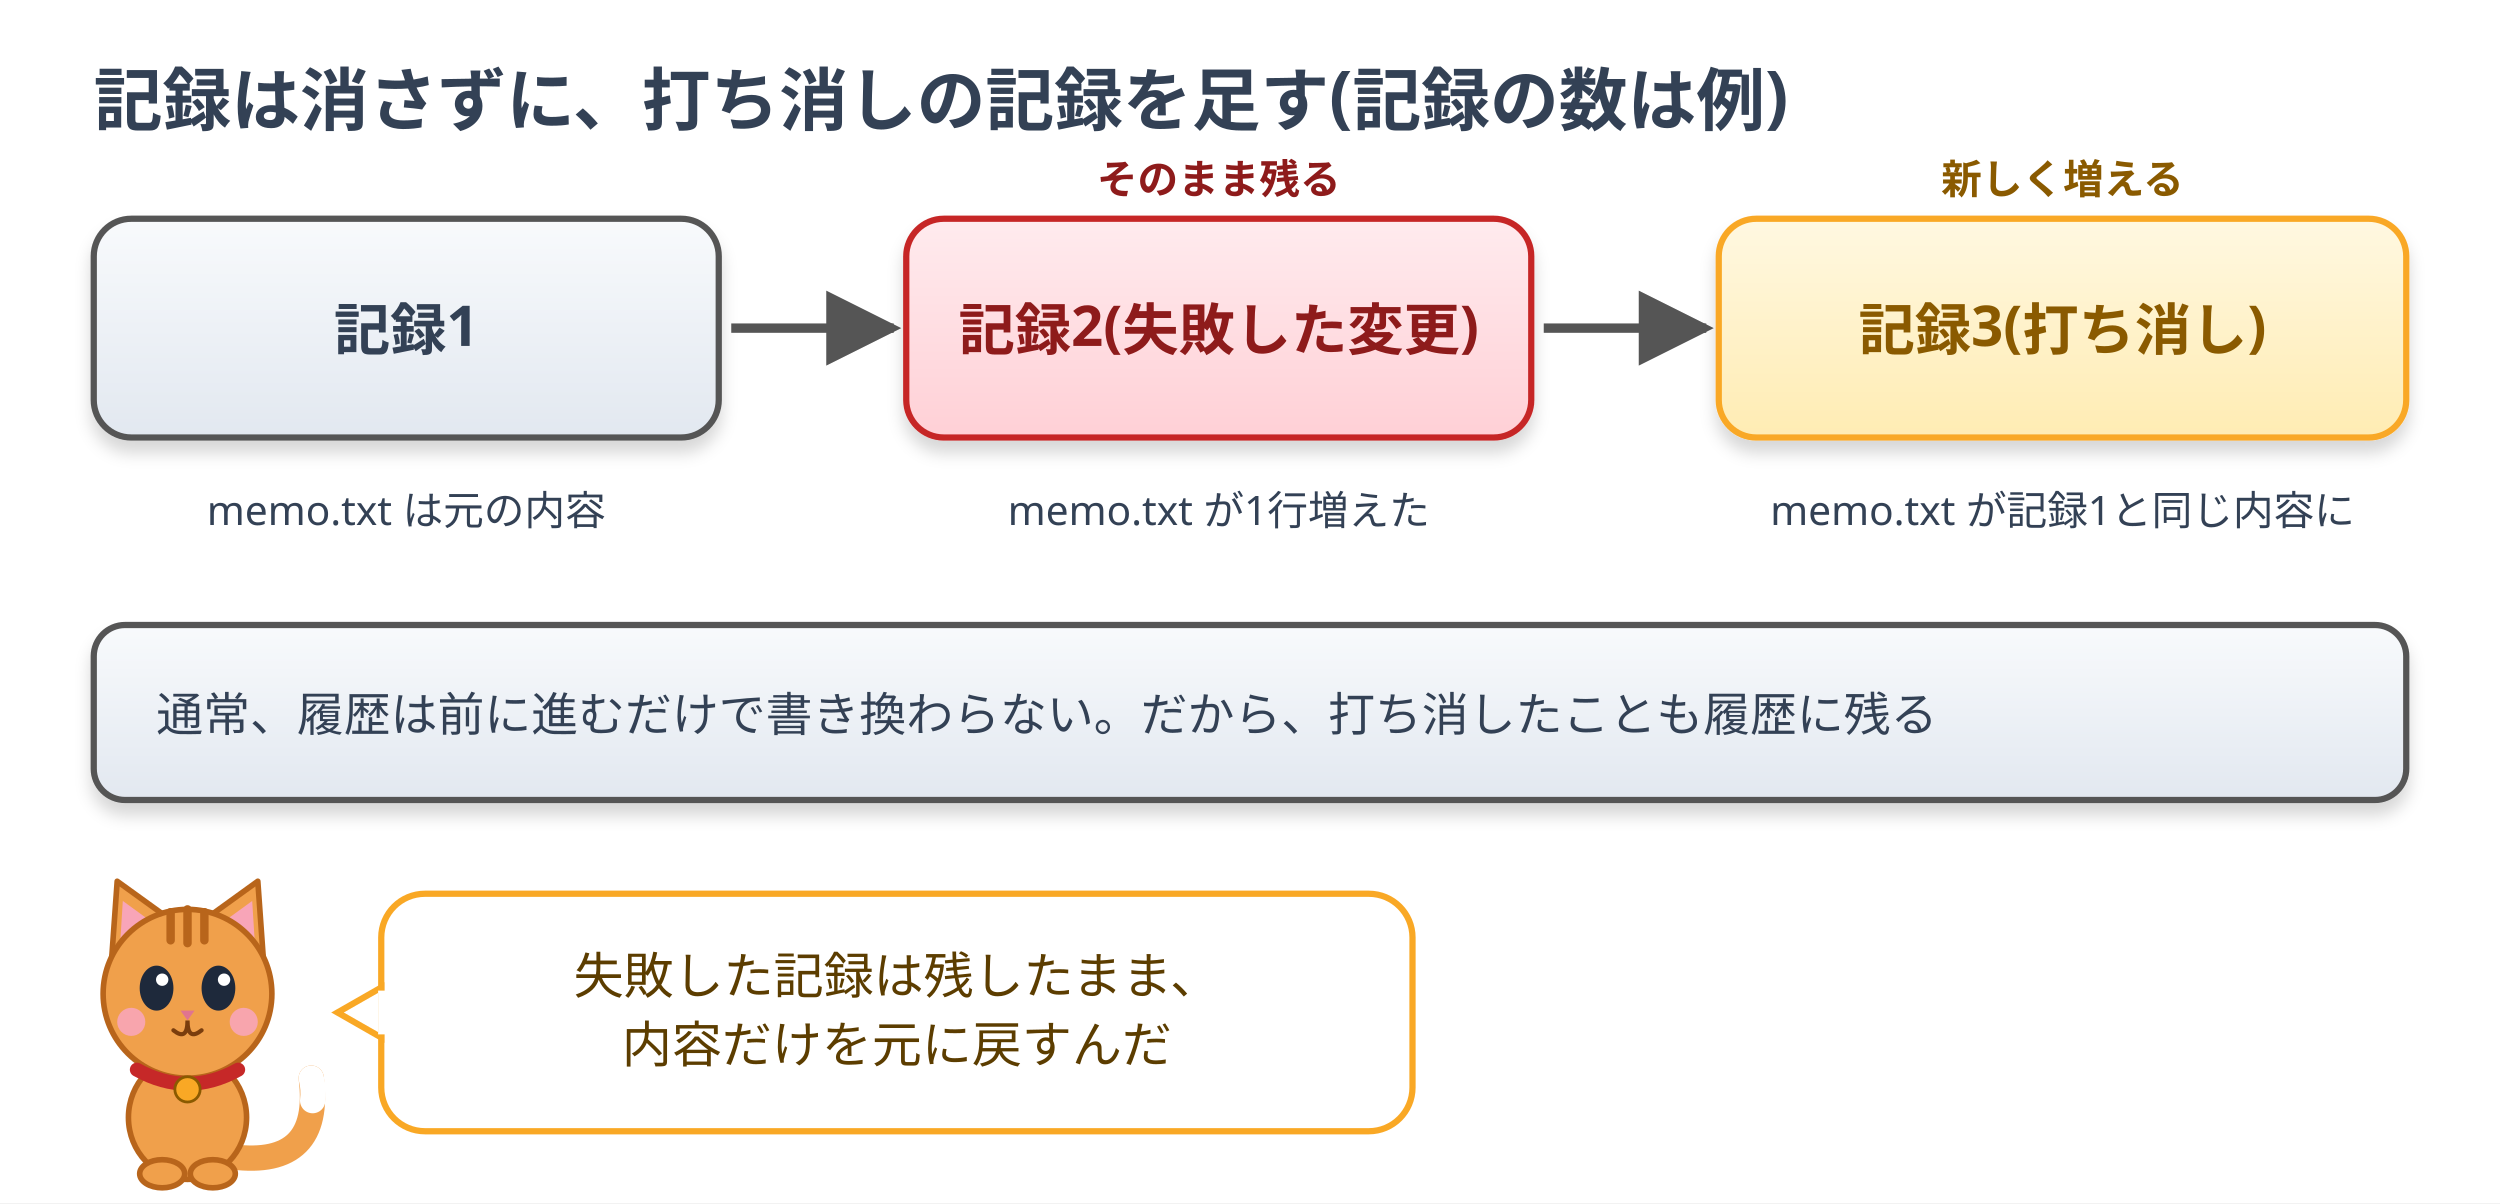
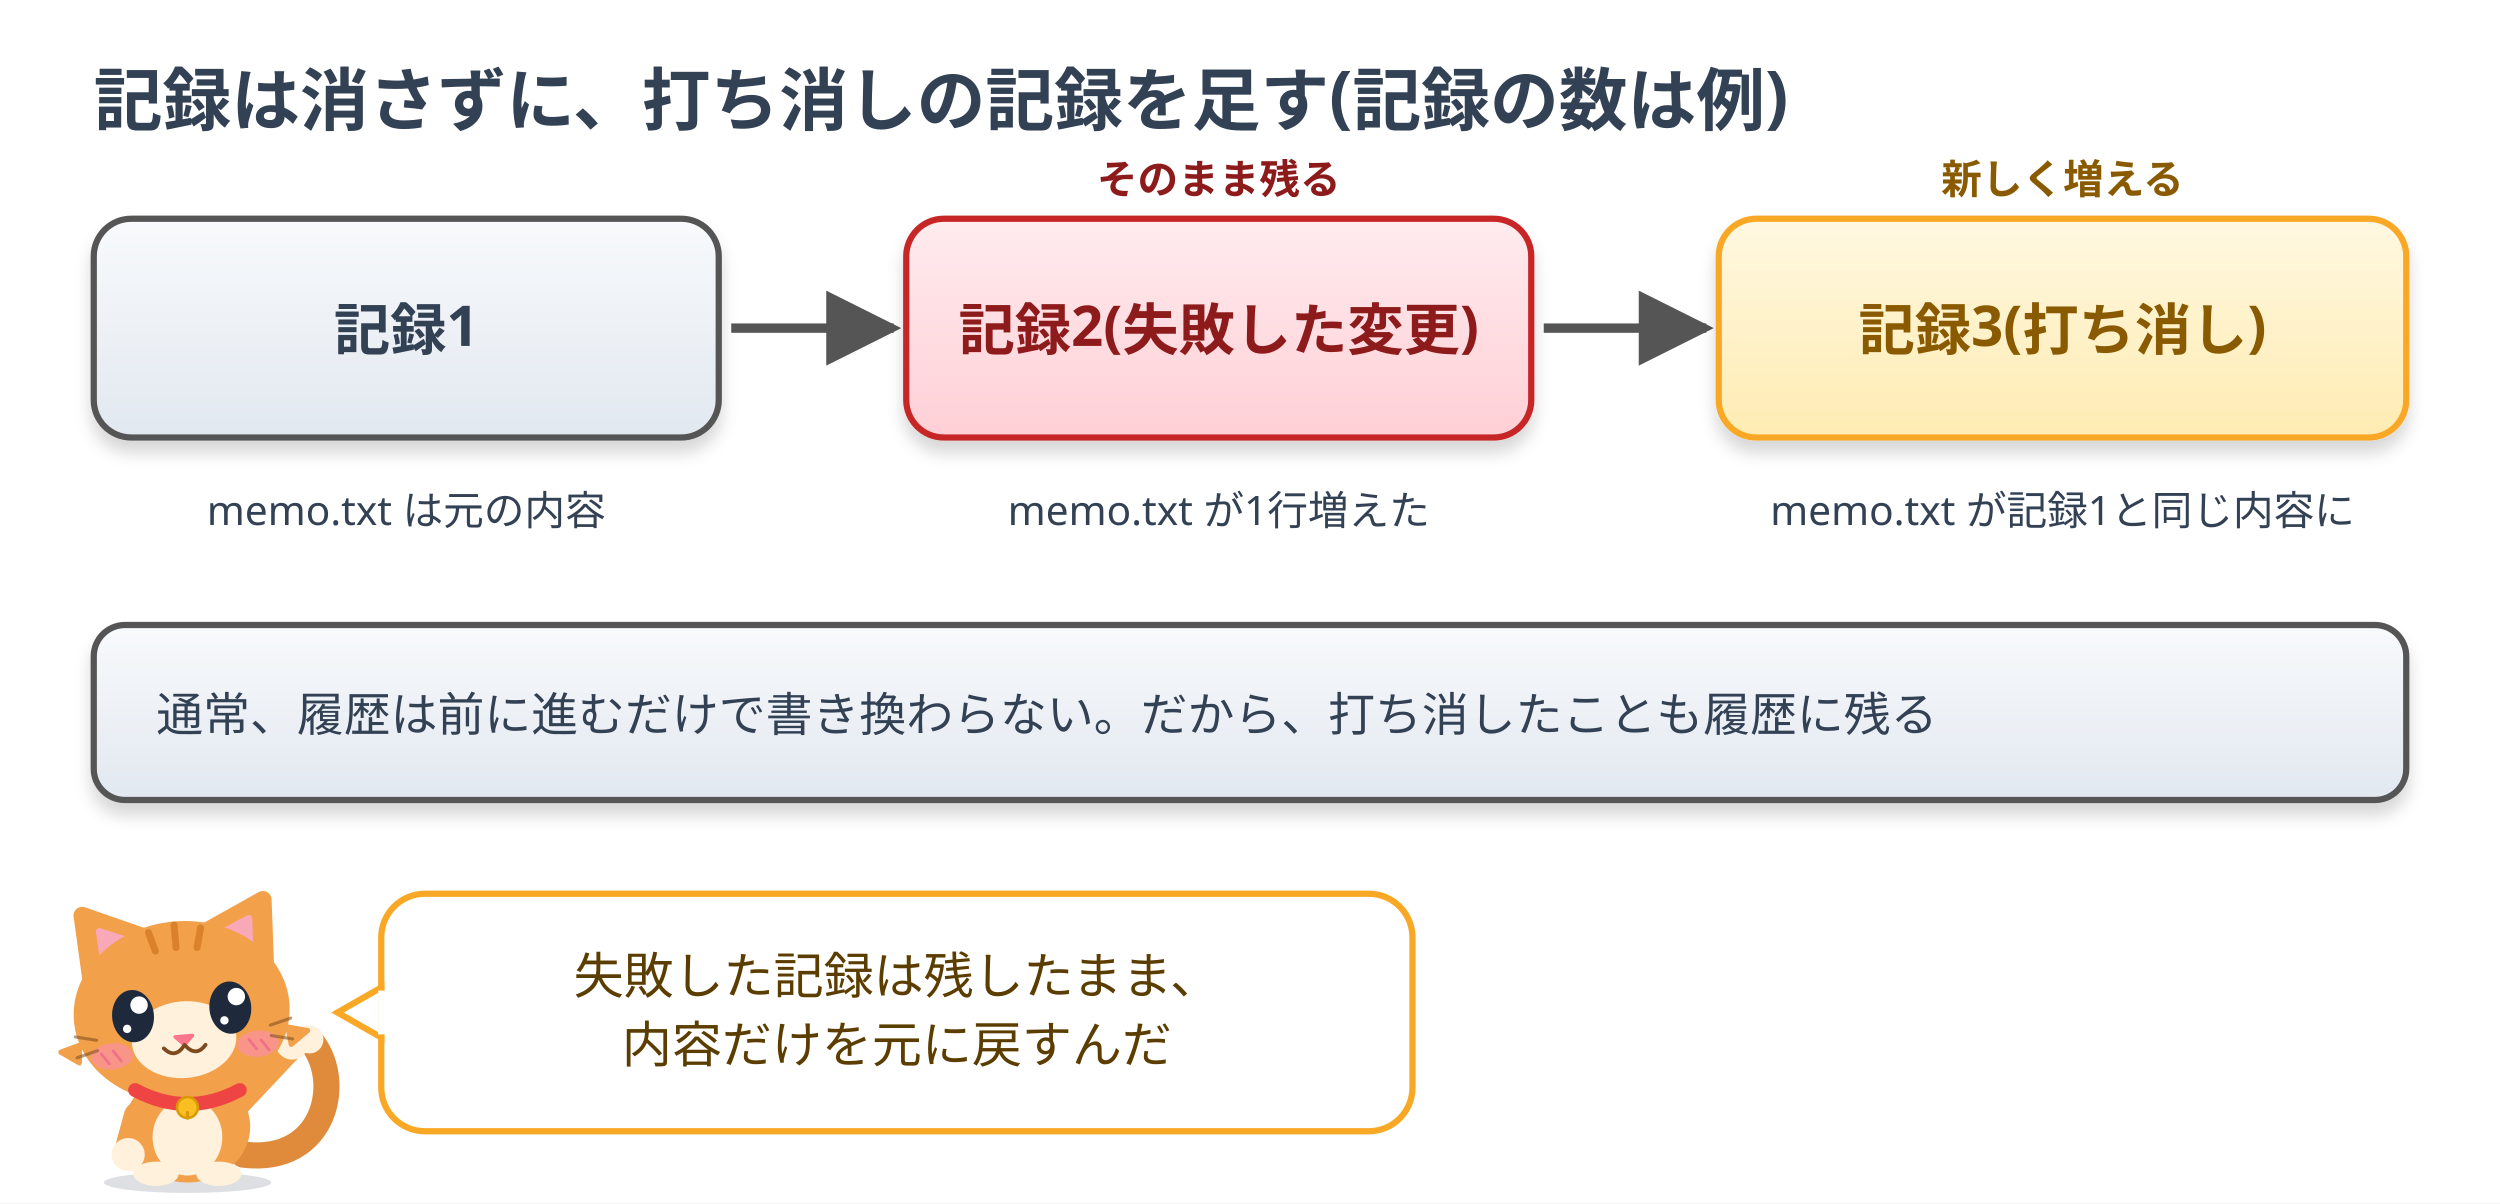
<svg xmlns="http://www.w3.org/2000/svg" viewBox="0 0 800 385" width="800" height="385" font-family="'Segoe UI','Yu Gothic UI','Meiryo',sans-serif" role="img">
  <defs>
    <filter id="sh" x="-10%" y="-10%" width="120%" height="130%">
      <feDropShadow dx="0" dy="4" stdDeviation="2.5" flood-color="#000" flood-opacity="0.16" />
    </filter>
    <linearGradient id="gGray" x1="0" y1="0" x2="0" y2="1">
      <stop offset="0" stop-color="#f8fafc" />
      <stop offset="1" stop-color="#e2e8f0" />
    </linearGradient>
    <linearGradient id="gYel" x1="0" y1="0" x2="0" y2="1">
      <stop offset="0" stop-color="#fff8e1" />
      <stop offset="1" stop-color="#ffecb3" />
    </linearGradient>
    <linearGradient id="gRed" x1="0" y1="0" x2="0" y2="1">
      <stop offset="0" stop-color="#ffebee" />
      <stop offset="1" stop-color="#ffd0d6" />
    </linearGradient>
    <marker id="ar" viewBox="0 0 10 10" refX="9" refY="5" markerWidth="8" markerHeight="8" orient="auto-start-reverse">
      <path d="M0 0L10 5L0 10z" fill="#555555" />
    </marker>
  </defs>
  <rect width="800" height="385" fill="#ffffff" />
  <text x="30" y="40" font-size="22" fill="#334155" text-anchor="start" font-weight="700">記録は消さずに、打ち消しの記録を足す(記録の数は例)</text>
  <rect x="30" y="70" width="200" height="70" rx="12" fill="url(#gGray)" stroke="#555555" stroke-width="2" filter="url(#sh)" />
  <text x="130" y="112" font-size="18" fill="#334155" text-anchor="middle" font-weight="700">記録1</text>
  <text x="130" y="168" font-size="13" fill="#334155" text-anchor="middle">memo.txt は元の内容</text>
  <line x1="234" y1="105" x2="286" y2="105" stroke="#555555" stroke-width="3" marker-end="url(#ar)" />
  <rect x="290" y="70" width="200" height="70" rx="12" fill="url(#gRed)" stroke="#c62828" stroke-width="2" filter="url(#sh)" />
  <text x="390" y="112" font-size="18" fill="#8e1b1b" text-anchor="middle" font-weight="700">記録2(失敗した変更)</text>
  <text x="390" y="168" font-size="13" fill="#334155" text-anchor="middle">memo.txt が1行増えた</text>
  <line x1="494" y1="105" x2="546" y2="105" stroke="#555555" stroke-width="3" marker-end="url(#ar)" />
  <rect x="550" y="70" width="220" height="70" rx="12" fill="url(#gYel)" stroke="#f9a825" stroke-width="2" filter="url(#sh)" />
  <text x="660" y="112" font-size="18" fill="#8a5a00" text-anchor="middle" font-weight="700">記録3(打ち消し)</text>
  <text x="660" y="168" font-size="13" fill="#334155" text-anchor="middle">memo.txt が記録1と同じ内容に</text>
  <text x="660" y="62" font-size="13" fill="#8a5a00" text-anchor="middle" font-weight="700">新しく増える</text>
  <text x="390" y="62" font-size="13" fill="#8e1b1b" text-anchor="middle" font-weight="700">そのまま残る</text>
  <rect x="30" y="200" width="740" height="56" rx="10" fill="url(#gGray)" stroke="#555555" stroke-width="2" filter="url(#sh)" />
  <text x="50" y="234" font-size="15" fill="#334155" text-anchor="start">通常、履歴は前に進むだけで書き換わらない。だから、打ち消したことも履歴に残る</text>
-   <g transform="translate(60 318) scale(0.9)">
-     <path d="M16 58 Q48 62 44 30" fill="none" stroke="#f0a04b" stroke-width="9" stroke-linecap="round" />
-     <path d="M44.5 38 Q45 34 44 30" fill="none" stroke="#ffffff" stroke-width="9" stroke-linecap="round" />
-     <ellipse cx="0" cy="44" rx="21" ry="22" fill="#f0a04b" stroke="#b8651b" stroke-width="2" />
-     <ellipse cx="-9" cy="64" rx="8" ry="5" fill="#f0a04b" stroke="#b8651b" stroke-width="2" />
-     <ellipse cx="9" cy="64" rx="8" ry="5" fill="#f0a04b" stroke="#b8651b" stroke-width="2" />
-     <polygon points="-27,-12 -25,-40 -7,-27" fill="#f0a04b" stroke="#b8651b" stroke-width="2" stroke-linejoin="round" />
-     <polygon points="27,-12 25,-40 7,-27" fill="#f0a04b" stroke="#b8651b" stroke-width="2" stroke-linejoin="round" />
-     <polygon points="-24,-17 -23,-33 -12,-25" fill="#f8a5b8" />
-     <polygon points="24,-17 23,-33 12,-25" fill="#f8a5b8" />
-     <circle cx="0" cy="0" r="30" fill="#f0a04b" stroke="#b8651b" stroke-width="2" />
-     <path d="M-6 -29 L-6 -19 M0 -30 L0 -18 M6 -29 L6 -19" stroke="#b8651b" stroke-width="3" stroke-linecap="round" />
-     <ellipse cx="-11" cy="-2" rx="6" ry="8" fill="#1e293b" />
-     <circle cx="-9" cy="-5" r="2.2" fill="#fff" />
-     <ellipse cx="11" cy="-2" rx="6" ry="8" fill="#1e293b" />
-     <circle cx="13" cy="-5" r="2.2" fill="#fff" />
-     <circle cx="-20" cy="10" r="5" fill="#f8a5b8" opacity="0.9" />
-     <circle cx="20" cy="10" r="5" fill="#f8a5b8" opacity="0.9" />
-     <polygon points="-2.5,6 2.5,6 0,9.5" fill="#e0748f" />
-     <path d="M-5 13 Q0 17 0 9.5 Q0 17 5 13" fill="none" stroke="#7a3d0d" stroke-width="1.5" stroke-linecap="round" />
-     <path d="M-18 27 Q0 37 18 27" fill="none" stroke="#c62828" stroke-width="5" stroke-linecap="round" />
-     <circle cx="0" cy="34" r="4.5" fill="#f9a825" stroke="#8a5a00" stroke-width="1" />
+   <g transform="translate(-1.4 71.5) scale(0.558)">
+     <ellipse cx="110" cy="550" rx="48" ry="6" fill="#1E293B" opacity="0.15" />
+     <g transform="translate(0 0)">
+       <path d="M142 534 C190 540 200 490 180 468" fill="none" stroke="#E08A3C" stroke-width="15" stroke-linecap="round" />
+       <circle cx="180" cy="468" r="8" fill="#FFF1DC" />
+       <ellipse cx="110" cy="518" rx="36" ry="32" fill="#F2A04A" />
+       <ellipse cx="110" cy="524" rx="20" ry="22" fill="#FFF1DC" />
+       <ellipse cx="92" cy="545" rx="13" ry="7" fill="#FFF1DC" />
+       <ellipse cx="128" cy="545" rx="13" ry="7" fill="#FFF1DC" />
+       <path d="M82 512 L76 534" stroke="#F2A04A" stroke-width="17" stroke-linecap="round" />
+       <circle cx="76" cy="534" r="9.5" fill="#FFF1DC" />
+       <path d="M138 504 L170 470" stroke="#F2A04A" stroke-width="17" stroke-linecap="round" />
+       <circle cx="170" cy="470" r="9.5" fill="#FFF1DC" />
+       <g transform="rotate(-5 110 490)">
+         <path d="M60 432 L58 392 L98 410 z M160 432 L162 392 L122 410 z" fill="#F2A04A" stroke="#F2A04A" stroke-width="10" stroke-linejoin="round" />
+         <path d="M68 420 L67 402 L86 410 z M152 420 L153 402 L134 410 z" fill="#F9A8B8" stroke="#F9A8B8" stroke-width="4" stroke-linejoin="round" />
+         <path d="M50 466 l-11 3 l10 7 z M170 466 l11 3 l-10 7 z" fill="#F2A04A" stroke="#F2A04A" stroke-width="3" stroke-linejoin="round" />
+         <ellipse cx="110" cy="452" rx="62" ry="52" fill="#F2A04A" />
+         <ellipse cx="110" cy="468" rx="30" ry="22" fill="#FFF1DC" />
+         <path d="M110 402 v13 M95 405 l3 11 M125 405 l-3 11" fill="none" stroke="#D9822B" stroke-width="4" stroke-linecap="round" />
+         <ellipse cx="68" cy="474" rx="12" ry="7.5" fill="#FB8FA3" opacity="0.7" />
+         <ellipse cx="152" cy="474" rx="12" ry="7.5" fill="#FB8FA3" opacity="0.7" />
+         <path d="M62 472 l4 6 M69 471 l4 6 M147 471 l4 6 M154 472 l4 6" stroke="#F0708A" stroke-width="1.6" stroke-linecap="round" />
+         <ellipse cx="82" cy="452" rx="12" ry="15" fill="#1E293B" />
+         <ellipse cx="138" cy="452" rx="12" ry="15" fill="#1E293B" />
+         <circle cx="86" cy="446" r="5" fill="#fff" />
+         <circle cx="142" cy="446" r="5" fill="#fff" />
+         <circle cx="78" cy="459" r="2.4" fill="#fff" />
+         <circle cx="134" cy="459" r="2.4" fill="#fff" />
+         <path d="M105 466 h10 l-5 5 z" fill="#F9768B" stroke="#F9768B" stroke-width="2" stroke-linejoin="round" />
+         <path d="M110 471 q-6 8 -12 1 M110 471 q6 8 12 1" fill="none" stroke="#7C4A1E" stroke-width="2.2" stroke-linecap="round" />
+         <g stroke="#7C4A1E" stroke-width="1.8" stroke-linecap="round" opacity="0.55">
+           <path d="M60 464 l-12 -3 M60 470 l-12 3 M160 464 l12 -3 M160 470 l12 3" />
+         </g>
+       </g>
+       <path d="M80 497 q30 16 60 0" fill="none" stroke="#EF4444" stroke-width="8" stroke-linecap="round" />
+       <circle cx="110" cy="507" r="6" fill="#FBBF24" stroke="#D99A06" stroke-width="1.5" />
+       <path d="M110 510 v3" stroke="#D99A06" stroke-width="2" stroke-linecap="round" />
+     </g>
  </g>
  <rect x="122" y="286" width="330" height="76" rx="14" fill="#ffffff" stroke="#f9a825" stroke-width="2" />
  <polygon points="122,316.0 108,324.0 122,332.0" fill="#ffffff" stroke="#f9a825" stroke-width="2" />
  <rect x="121" y="317.0" width="3" height="14" fill="#ffffff" />
  <text x="287.0" y="318.0" font-size="16" fill="#5c3d00" text-anchor="middle">失敗した記録は残したまま、</text>
  <text x="287.0" y="340.0" font-size="16" fill="#5c3d00" text-anchor="middle">内容だけを元に戻すんだ</text>
</svg>
